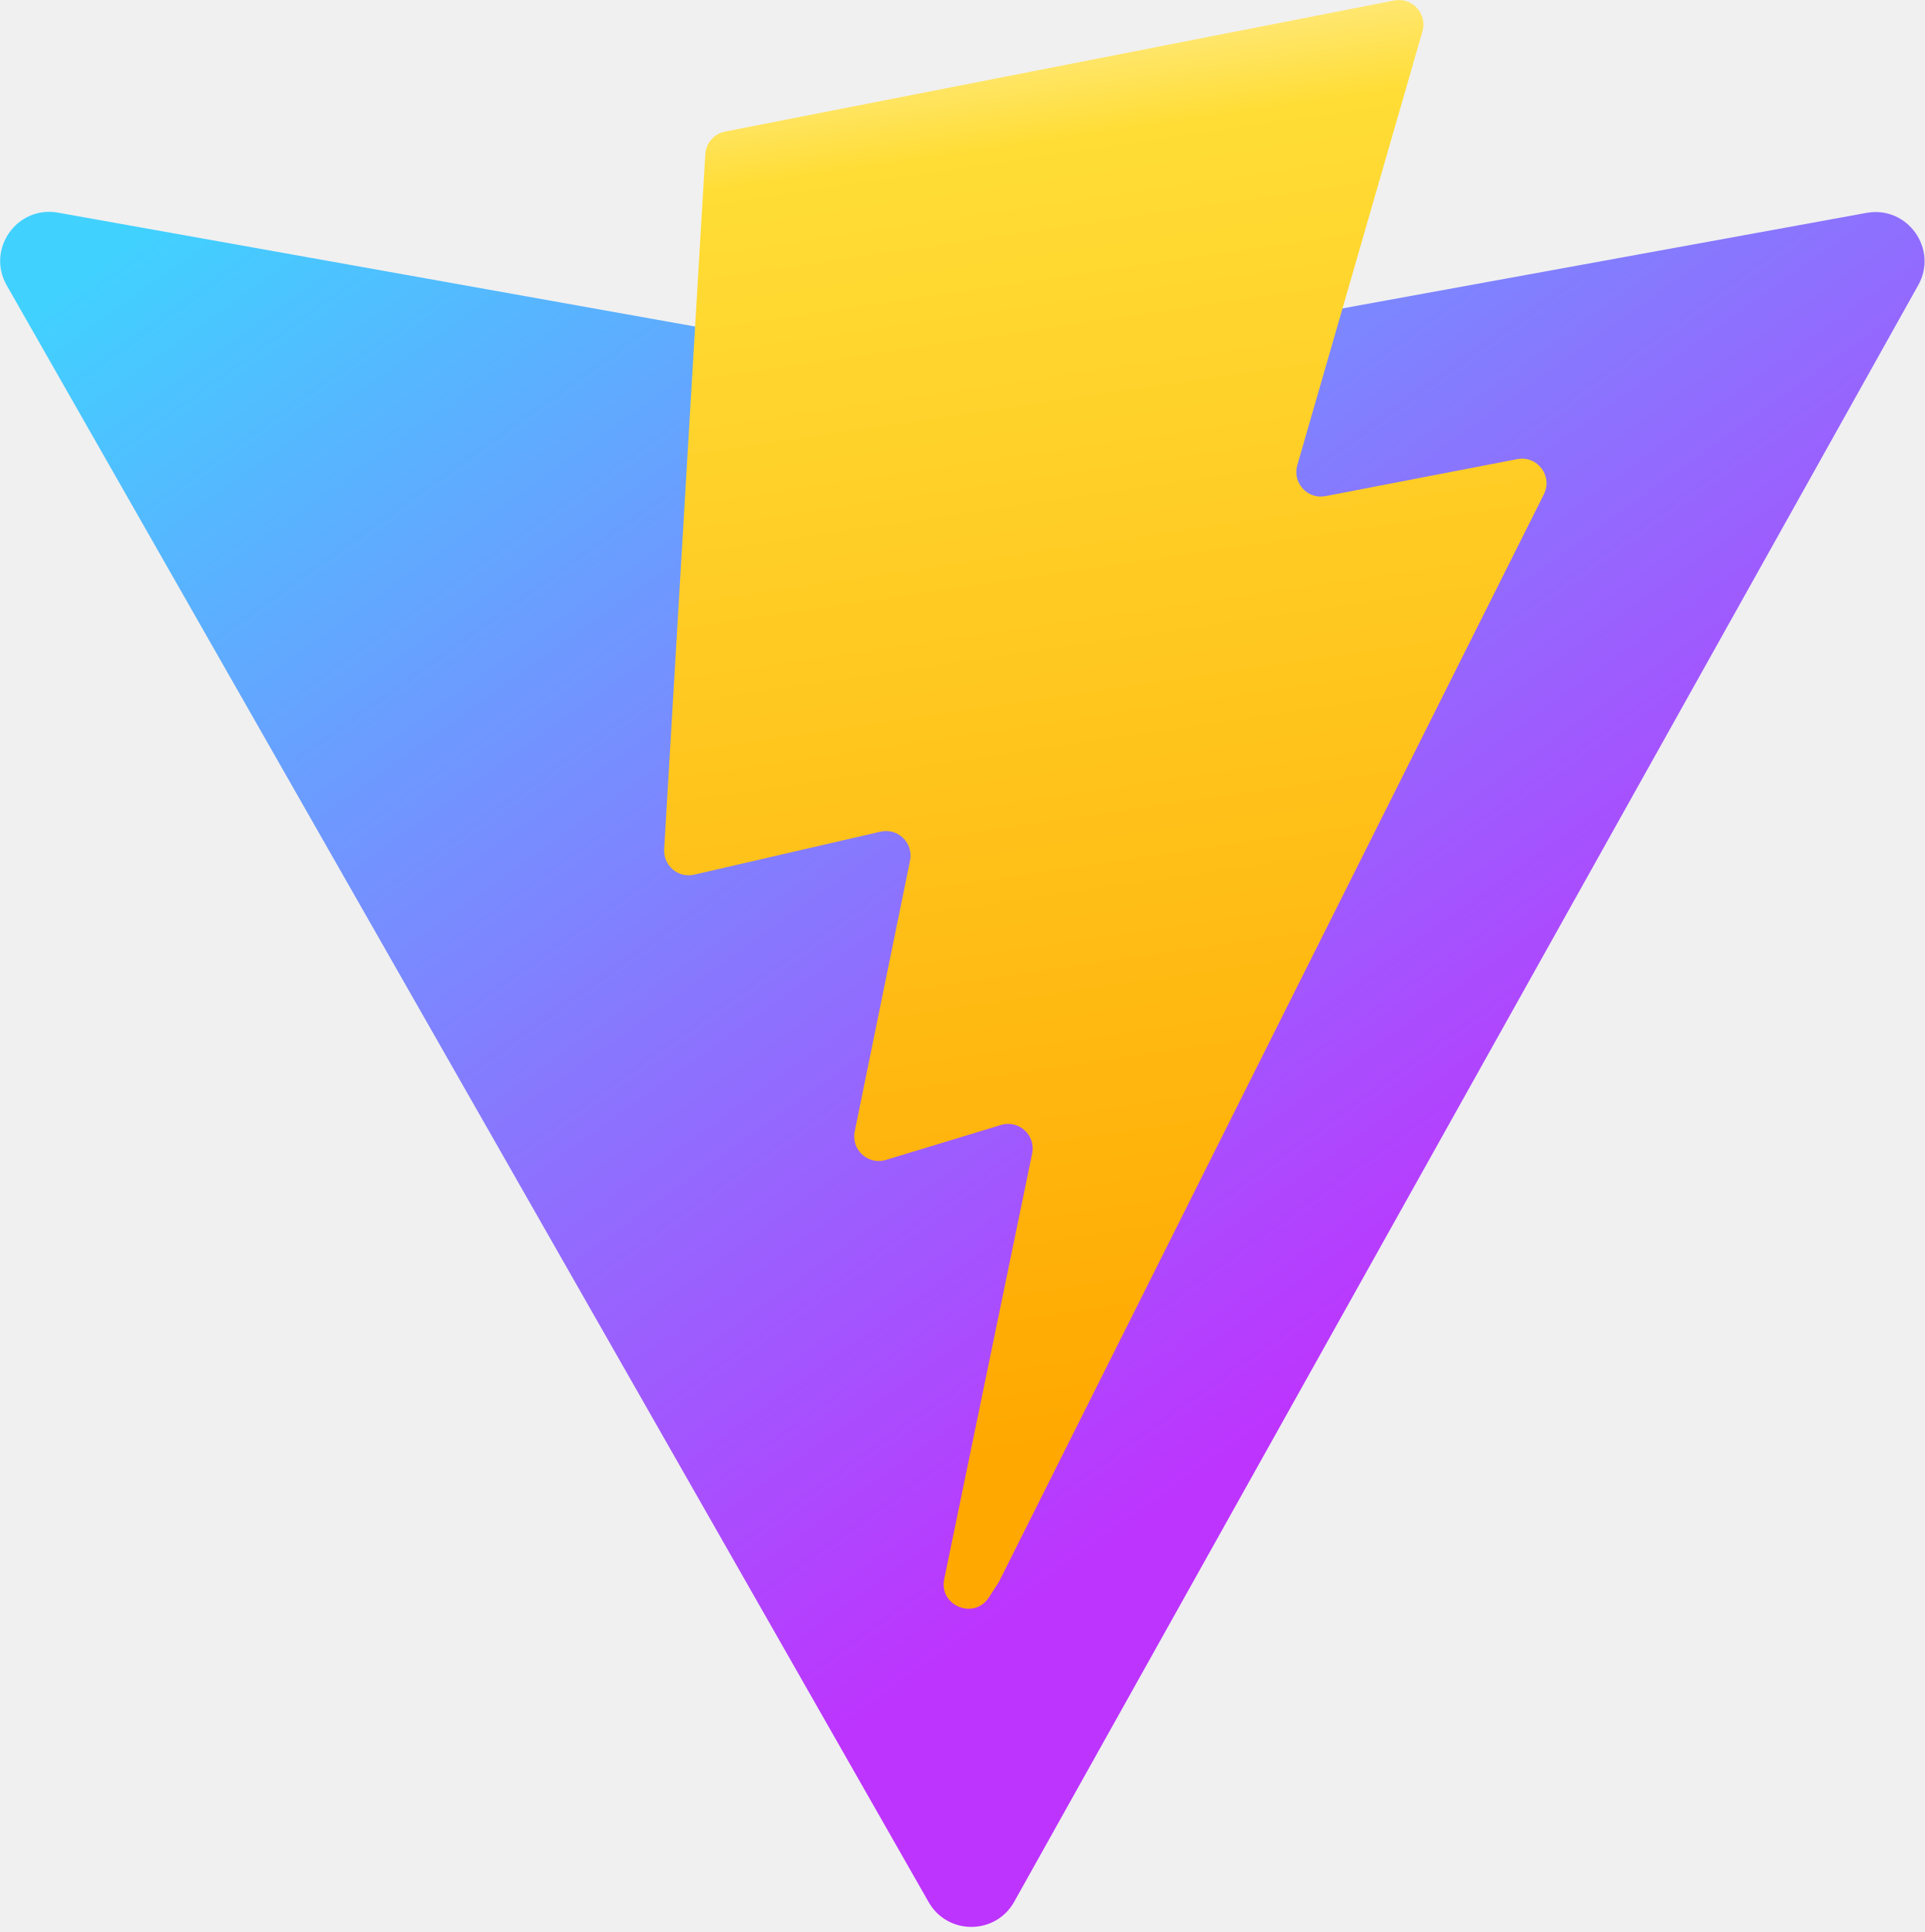
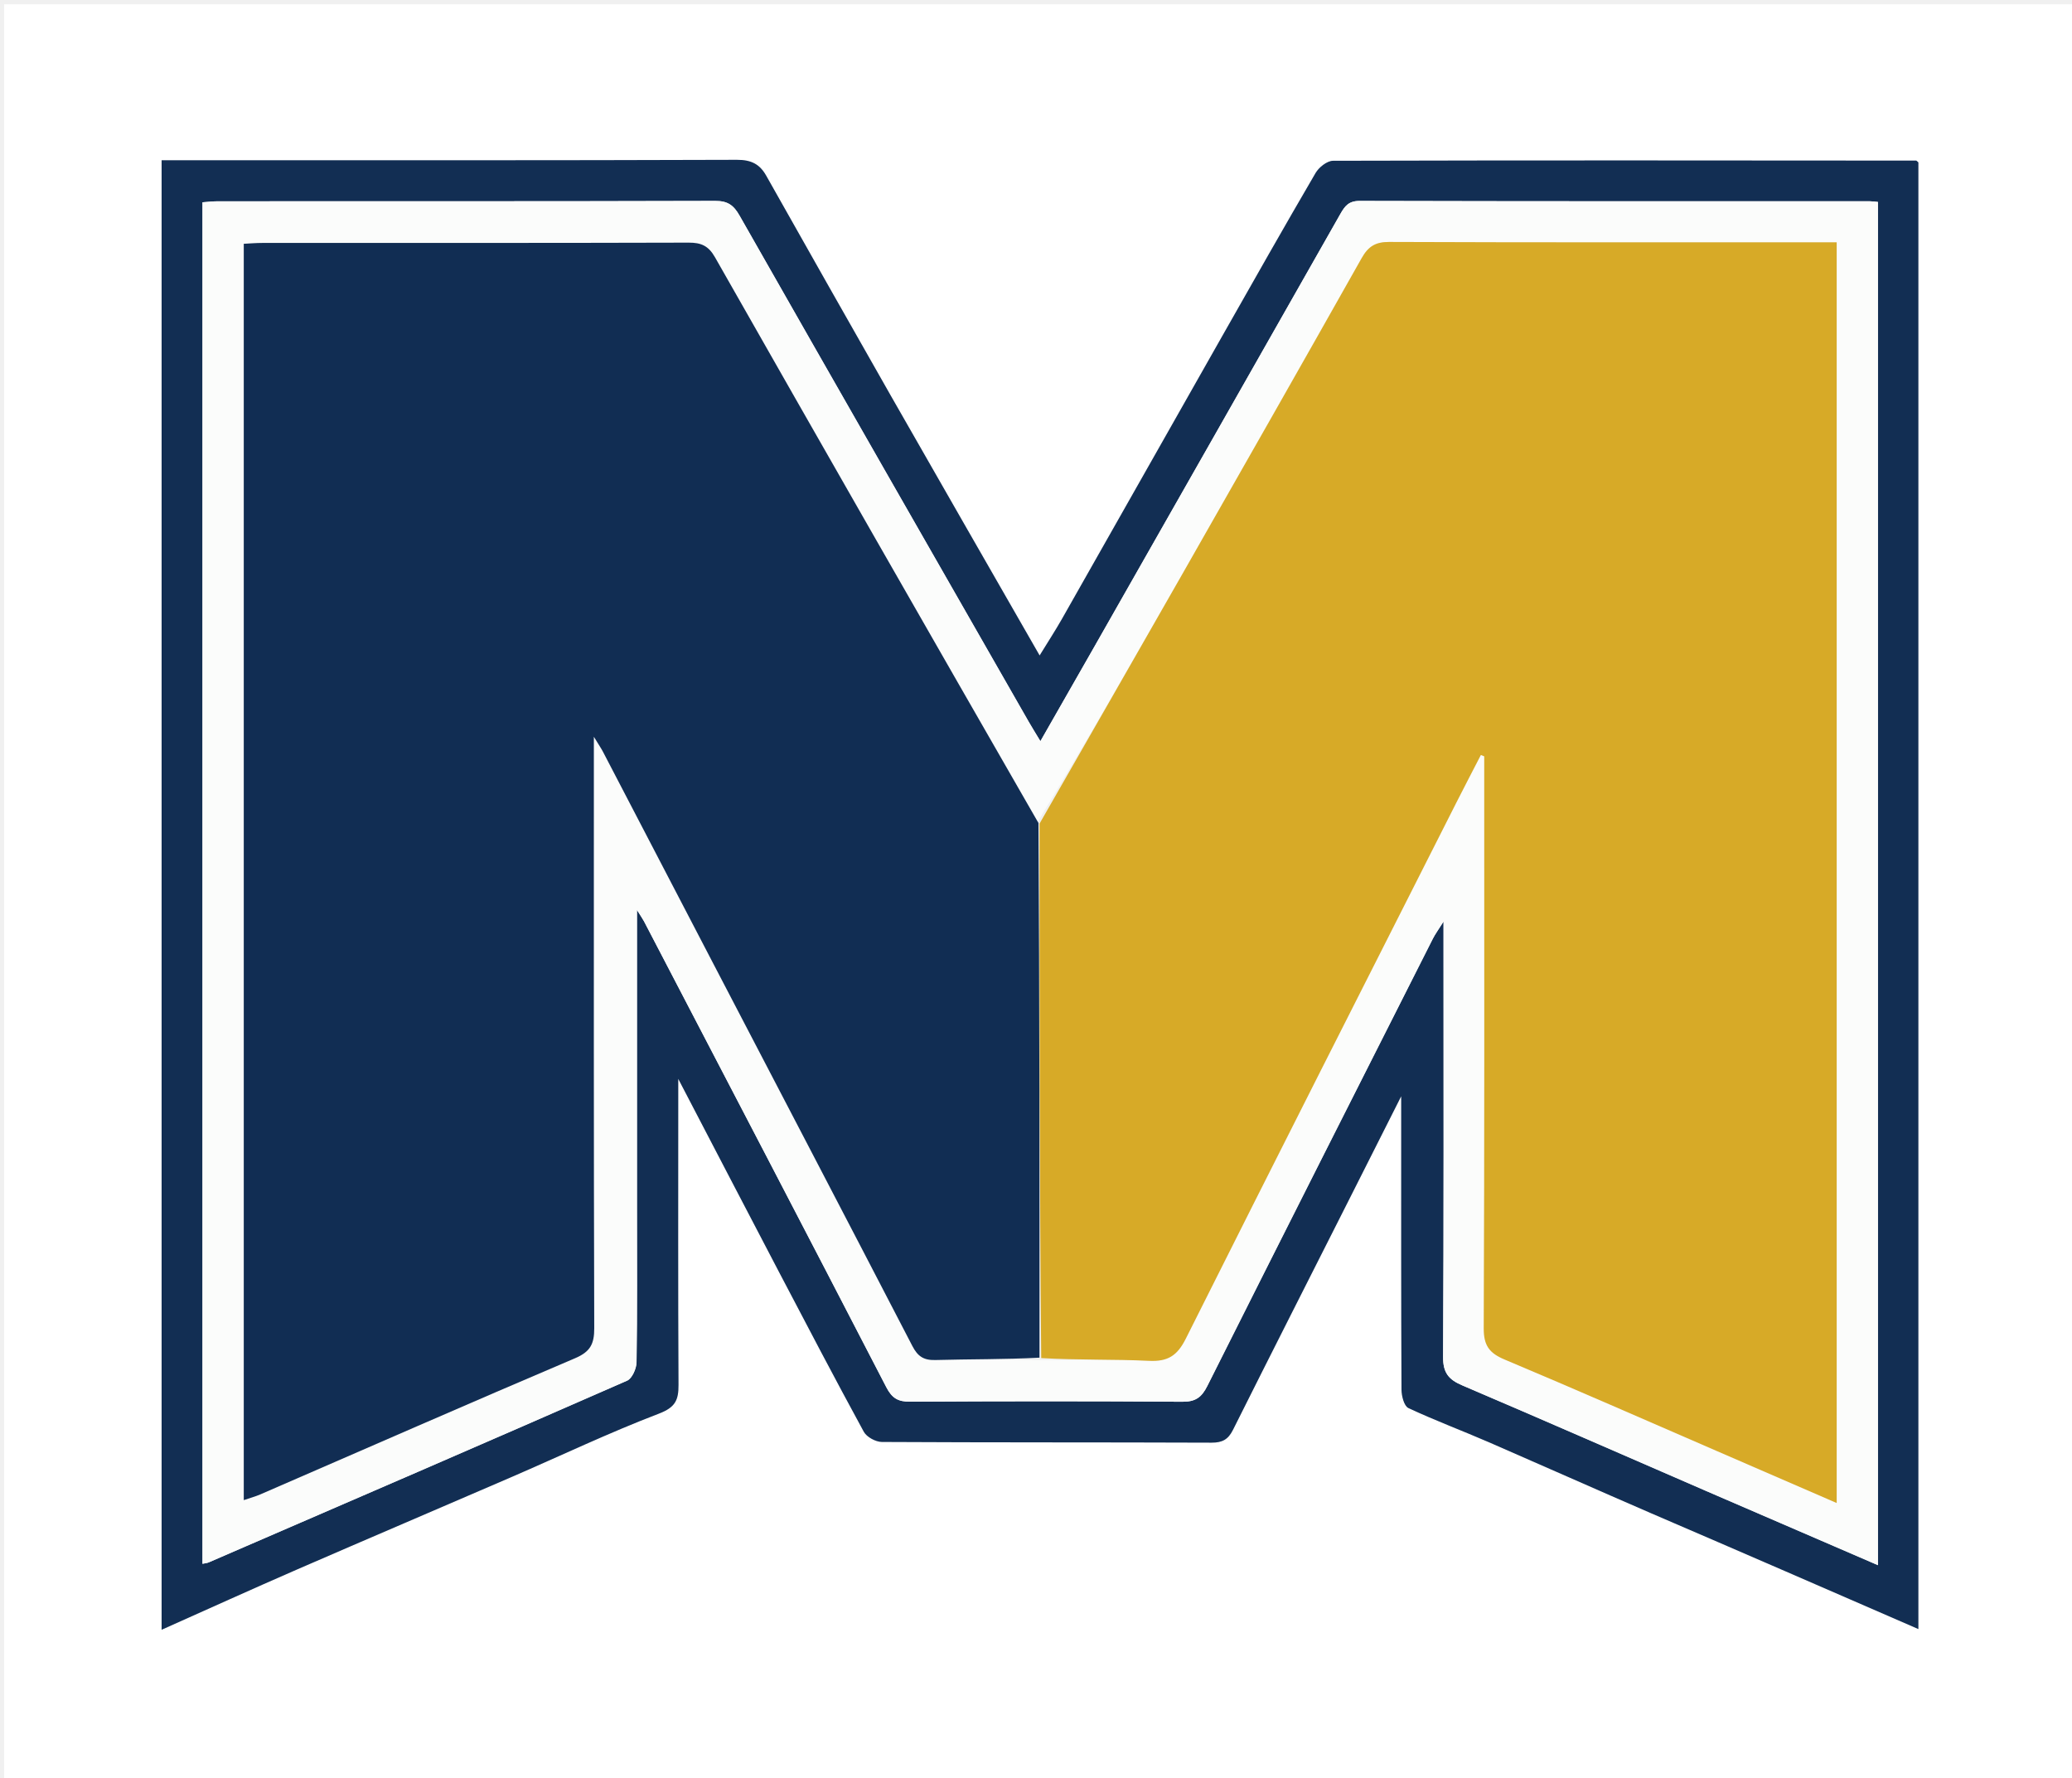
- <svg xmlns="http://www.w3.org/2000/svg" aria-hidden="true" role="img" class="iconify iconify--logos" width="31.88" height="32" preserveAspectRatio="xMidYMid meet" viewBox="0 0 256 257">
-   <defs>
-     <linearGradient id="IconifyId1813088fe1fbc01fb466" x1="-.828%" x2="57.636%" y1="7.652%" y2="78.411%">
-       <stop offset="0%" stop-color="#41D1FF" />
-       <stop offset="100%" stop-color="#BD34FE" />
-     </linearGradient>
-     <linearGradient id="IconifyId1813088fe1fbc01fb467" x1="43.376%" x2="50.316%" y1="2.242%" y2="89.03%">
-       <stop offset="0%" stop-color="#FFEA83" />
-       <stop offset="8.333%" stop-color="#FFDD35" />
-       <stop offset="100%" stop-color="#FFA800" />
-     </linearGradient>
-   </defs>
-   <path fill="url(#IconifyId1813088fe1fbc01fb466)" d="M255.153 37.938L134.897 252.976c-2.483 4.44-8.862 4.466-11.382.048L.875 37.958c-2.746-4.814 1.371-10.646 6.827-9.67l120.385 21.517a6.537 6.537 0 0 0 2.322-.004l117.867-21.483c5.438-.991 9.574 4.796 6.877 9.62Z" />
-   <path fill="url(#IconifyId1813088fe1fbc01fb467)" d="M185.432.063L96.44 17.501a3.268 3.268 0 0 0-2.634 3.014l-5.474 92.456a3.268 3.268 0 0 0 3.997 3.378l24.777-5.718c2.318-.535 4.413 1.507 3.936 3.838l-7.361 36.047c-.495 2.426 1.782 4.5 4.151 3.78l15.304-4.649c2.372-.72 4.652 1.36 4.15 3.788l-11.698 56.621c-.732 3.542 3.979 5.473 5.943 2.437l1.313-2.028l72.516-144.72c1.215-2.423-.88-5.186-3.54-4.672l-25.505 4.922c-2.396.462-4.435-1.77-3.759-4.114l16.646-57.705c.677-2.35-1.37-4.583-3.769-4.113Z" />
+ <svg xmlns="http://www.w3.org/2000/svg" version="1.1" id="Layer_1" x="0px" y="0px" width="100%" viewBox="0 0 556 477" enable-background="new 0 0 556 477" xml:space="preserve">
+   <path fill="#FFFFFF" opacity="1" stroke="none" d=" M557,175   C557,276.309 557,377.118 557,477.963   C371.736,477.963 186.472,477.963 1.104,477.963   C1.104,319.108 1.104,160.215 1.104,1.162   C186.333,1.162 371.667,1.162 557,1.162   C557,58.862 557,116.681 557,175  M443.426,406.057   C467.158,416.378 490.89,426.699 514.779,437.089   C514.779,305.559 514.779,174.473 514.779,43.575   C514.43,43.284 514.306,43.09 514.181,43.09   C462.024,43.05 409.867,42.994 357.71,43.138   C356.116,43.142 353.921,44.874 353.03,46.399   C344.553,60.909 336.276,75.536 327.984,90.154   C313.636,115.445 299.33,140.761 284.973,166.047   C283.19,169.188 281.209,172.215 278.974,175.86   C265.348,152.088 252.147,129.147 239.036,106.156   C227.834,86.513 216.721,66.819 205.603,47.129   C203.837,43.999 201.548,42.868 197.727,42.881   C147.903,43.055 98.078,42.996 48.253,42.996   C46.633,42.996 45.013,42.996 43.365,42.996   C43.365,174.567 43.365,305.702 43.365,437.276   C55.747,431.758 67.621,426.361 79.581,421.159   C98.789,412.805 118.065,404.607 137.289,396.289   C150.458,390.591 163.434,384.404 176.821,379.283   C181.232,377.596 182.092,375.649 182.071,371.56   C181.937,345.898 182.004,320.235 182.004,294.573   C182.004,293.224 182.004,291.875 182.004,289.469   C191.417,307.517 200.199,324.419 209.04,341.29   C216.549,355.618 224.051,369.951 231.793,384.153   C232.562,385.563 234.975,386.875 236.633,386.885   C266.127,387.048 295.623,386.959 325.117,387.074   C327.998,387.086 329.565,386.22 330.845,383.663   C341.273,362.823 351.82,342.042 362.326,321.241   C366.665,312.651 370.995,304.055 375.996,294.137   C375.996,297.192 375.996,298.779 375.996,300.365   C375.996,324.528 375.959,348.691 376.076,372.853   C376.085,374.555 376.769,377.245 377.93,377.789   C385.067,381.134 392.477,383.891 399.712,387.039   C414.052,393.278 428.338,399.643 443.426,406.057  z" />
+   <path fill="#122E53" opacity="1" stroke="none" d=" M443.036,406.007   C428.338,399.643 414.052,393.278 399.712,387.039   C392.477,383.891 385.067,381.134 377.93,377.789   C376.769,377.245 376.085,374.555 376.076,372.853   C375.959,348.691 375.996,324.528 375.996,300.365   C375.996,298.779 375.996,297.192 375.996,294.137   C370.995,304.055 366.665,312.651 362.326,321.241   C351.82,342.042 341.273,362.823 330.845,383.663   C329.565,386.22 327.998,387.086 325.117,387.074   C295.623,386.959 266.127,387.048 236.633,386.885   C234.975,386.875 232.562,385.563 231.793,384.153   C224.051,369.951 216.549,355.618 209.04,341.29   C200.199,324.419 191.417,307.517 182.004,289.469   C182.004,291.875 182.004,293.224 182.004,294.573   C182.004,320.235 181.937,345.898 182.071,371.56   C182.092,375.649 181.232,377.596 176.821,379.283   C163.434,384.404 150.458,390.591 137.289,396.289   C118.065,404.607 98.789,412.805 79.581,421.159   C67.621,426.361 55.747,431.758 43.365,437.276   C43.365,305.702 43.365,174.567 43.365,42.996   C45.013,42.996 46.633,42.996 48.253,42.996   C98.078,42.996 147.903,43.055 197.727,42.881   C201.548,42.868 203.837,43.999 205.603,47.129   C216.721,66.819 227.834,86.513 239.036,106.156   C252.147,129.147 265.348,152.088 278.974,175.86   C281.209,172.215 283.19,169.188 284.973,166.047   C299.33,140.761 313.636,115.445 327.984,90.154   C336.276,75.536 344.553,60.909 353.03,46.399   C353.921,44.874 356.116,43.142 357.71,43.138   C409.867,42.994 462.024,43.05 514.181,43.09   C514.306,43.09 514.43,43.284 514.779,43.575   C514.779,174.473 514.779,305.559 514.779,437.089   C490.89,426.699 467.158,416.378 443.036,406.007  M170.923,323.5   C170.923,297.529 170.923,271.558 170.923,244.152   C172.138,246.099 172.519,246.626 172.816,247.197   C194.519,288.842 216.258,330.469 237.826,372.185   C239.371,375.174 240.998,376.105 244.271,376.085   C268.598,375.937 292.928,375.92 317.255,376.098   C320.786,376.124 322.436,374.934 323.97,371.874   C344.055,331.825 364.279,291.846 384.488,251.859   C385.099,250.649 385.921,249.545 387.358,247.256   C387.358,250.471 387.358,252.287 387.358,254.103   C387.358,290.762 387.446,327.422 387.238,364.08   C387.214,368.322 388.718,370.137 392.359,371.691   C414.165,380.996 435.876,390.521 457.63,399.95   C472.959,406.593 488.304,413.199 503.931,419.947   C503.931,297.798 503.931,176.093 503.931,54.189   C503.077,54.113 502.441,54.006 501.806,54.006   C456.149,53.997 410.491,54.034 364.834,53.909   C361.9,53.901 360.862,55.31 359.662,57.424   C337.613,96.274 315.519,135.099 293.427,173.925   C288.798,182.062 284.142,190.183 279.181,198.867   C277.859,196.672 276.907,195.16 276.021,193.611   C250.136,148.374 224.229,103.151 198.452,57.853   C196.854,55.045 195.279,53.899 191.939,53.909   C147.448,54.038 102.957,53.993 58.466,54.008   C57.045,54.008 55.625,54.188 54.335,54.276   C54.335,176.314 54.335,297.861 54.335,419.576   C55.087,419.409 55.589,419.378 56.023,419.19   C93.464,402.997 130.916,386.825 168.275,370.444   C169.623,369.854 170.783,367.2 170.809,365.49   C171.014,351.829 170.923,338.164 170.923,323.5  z" />
+   <path fill="#FBFCFB" opacity="1" stroke="none" d=" M170.923,324   C170.923,338.164 171.014,351.829 170.809,365.49   C170.783,367.2 169.623,369.854 168.275,370.444   C130.916,386.825 93.464,402.997 56.023,419.19   C55.589,419.378 55.087,419.409 54.335,419.576   C54.335,297.861 54.335,176.314 54.335,54.276   C55.625,54.188 57.045,54.008 58.466,54.008   C102.957,53.993 147.448,54.038 191.939,53.909   C195.279,53.899 196.854,55.045 198.452,57.853   C224.229,103.151 250.136,148.374 276.021,193.611   C276.907,195.16 277.859,196.672 279.181,198.867   C284.142,190.183 288.798,182.062 293.427,173.925   C315.519,135.099 337.613,96.274 359.662,57.424   C360.862,55.31 361.9,53.901 364.834,53.909   C410.491,54.034 456.149,53.997 501.806,54.006   C502.441,54.006 503.077,54.113 503.931,54.189   C503.931,176.093 503.931,297.798 503.931,419.947   C488.304,413.199 472.959,406.593 457.63,399.95   C435.876,390.521 414.165,380.996 392.359,371.691   C388.718,370.137 387.214,368.322 387.238,364.08   C387.446,327.422 387.358,290.762 387.358,254.103   C387.358,252.287 387.358,250.471 387.358,247.256   C385.921,249.545 385.099,250.649 384.488,251.859   C364.279,291.846 344.055,331.825 323.97,371.874   C322.436,374.934 320.786,376.124 317.255,376.098   C292.928,375.92 268.598,375.937 244.271,376.085   C240.998,376.105 239.371,375.174 237.826,372.185   C216.258,330.469 194.519,288.842 172.816,247.197   C172.519,246.626 172.138,246.099 170.923,244.152   C170.923,271.558 170.923,297.529 170.923,324  M278.372,220.638   C249.506,170.108 220.611,119.596 191.848,69.008   C190.117,65.964 188.158,65.093 184.81,65.103   C146.647,65.216 108.484,65.172 70.32,65.185   C68.718,65.185 67.116,65.329 65.414,65.41   C65.414,177.917 65.414,289.974 65.414,402.491   C67.122,401.906 68.529,401.53 69.85,400.957   C97.989,388.754 126.075,376.424 154.301,364.426   C158.383,362.692 159.471,360.619 159.458,356.364   C159.297,305.535 159.354,254.706 159.354,203.877   C159.354,202.303 159.354,200.73 159.354,197.67   C160.709,199.892 161.319,200.775 161.812,201.719   C171.631,220.554 181.429,239.401 191.247,258.237   C209.12,292.531 227.034,326.804 244.825,361.141   C246.232,363.855 247.795,364.984 250.93,364.901   C260.255,364.653 269.59,364.754 279.844,364.94   C289.344,364.957 298.858,364.662 308.337,365.118   C313.37,365.36 315.908,363.738 318.188,359.184   C342.24,311.167 366.546,263.278 390.79,215.358   C392.956,211.077 395.18,206.826 397.376,202.561   C397.677,202.685 397.978,202.809 398.279,202.932   C398.279,204.756 398.279,206.579 398.279,208.403   C398.279,257.735 398.359,307.068 398.148,356.4   C398.129,361.052 399.67,363.054 403.752,364.769   C422.744,372.748 441.603,381.047 460.507,389.236   C471.138,393.841 481.765,398.454 492.856,403.264   C492.856,290.258 492.856,177.884 492.856,65.009   C491.009,65.009 489.381,65.009 487.752,65.009   C449.42,65.009 411.087,65.067 372.754,64.916   C369.059,64.902 367.14,66.144 365.382,69.264   C349.38,97.664 333.252,125.993 317.109,154.312   C304.426,176.562 291.669,198.77 278.372,220.638  z" />
+   <path fill="#D7AA27" opacity="1" stroke="none" d=" M278.945,220.996   C291.669,198.77 304.426,176.562 317.109,154.312   C333.252,125.993 349.38,97.664 365.382,69.264   C367.14,66.144 369.059,64.902 372.754,64.916   C411.087,65.067 449.42,65.009 487.752,65.009   C489.381,65.009 491.009,65.009 492.856,65.009   C492.856,177.884 492.856,290.258 492.856,403.264   C481.765,398.454 471.138,393.841 460.507,389.236   C441.603,381.047 422.744,372.748 403.752,364.769   C399.67,363.054 398.129,361.052 398.148,356.4   C398.359,307.068 398.279,257.735 398.279,208.403   C398.279,206.579 398.279,204.756 398.279,202.932   C397.978,202.809 397.677,202.685 397.376,202.561   C395.18,206.826 392.956,211.077 390.79,215.358   C366.546,263.278 342.24,311.167 318.188,359.184   C315.908,363.738 313.37,365.36 308.337,365.118   C298.858,364.662 289.344,364.957 279.398,364.38   C278.949,316.212 278.947,268.604 278.945,220.996  z" />
+   <path fill="#112D53" opacity="1" stroke="none" d=" M278.659,220.817   C278.947,268.604 278.949,316.212 278.936,364.269   C269.59,364.754 260.255,364.653 250.93,364.901   C247.795,364.984 246.232,363.855 244.825,361.141   C227.034,326.804 209.12,292.531 191.247,258.237   C181.429,239.401 171.631,220.554 161.812,201.719   C161.319,200.775 160.709,199.892 159.354,197.67   C159.354,200.73 159.354,202.303 159.354,203.877   C159.354,254.706 159.297,305.535 159.458,356.364   C159.471,360.619 158.383,362.692 154.301,364.426   C126.075,376.424 97.989,388.754 69.85,400.957   C68.529,401.53 67.122,401.906 65.414,402.491   C65.414,289.974 65.414,177.917 65.414,65.41   C67.116,65.329 68.718,65.185 70.32,65.185   C108.484,65.172 146.647,65.216 184.81,65.103   C188.158,65.093 190.117,65.964 191.848,69.008   C220.611,119.596 249.506,170.108 278.659,220.817  z" />
</svg>
